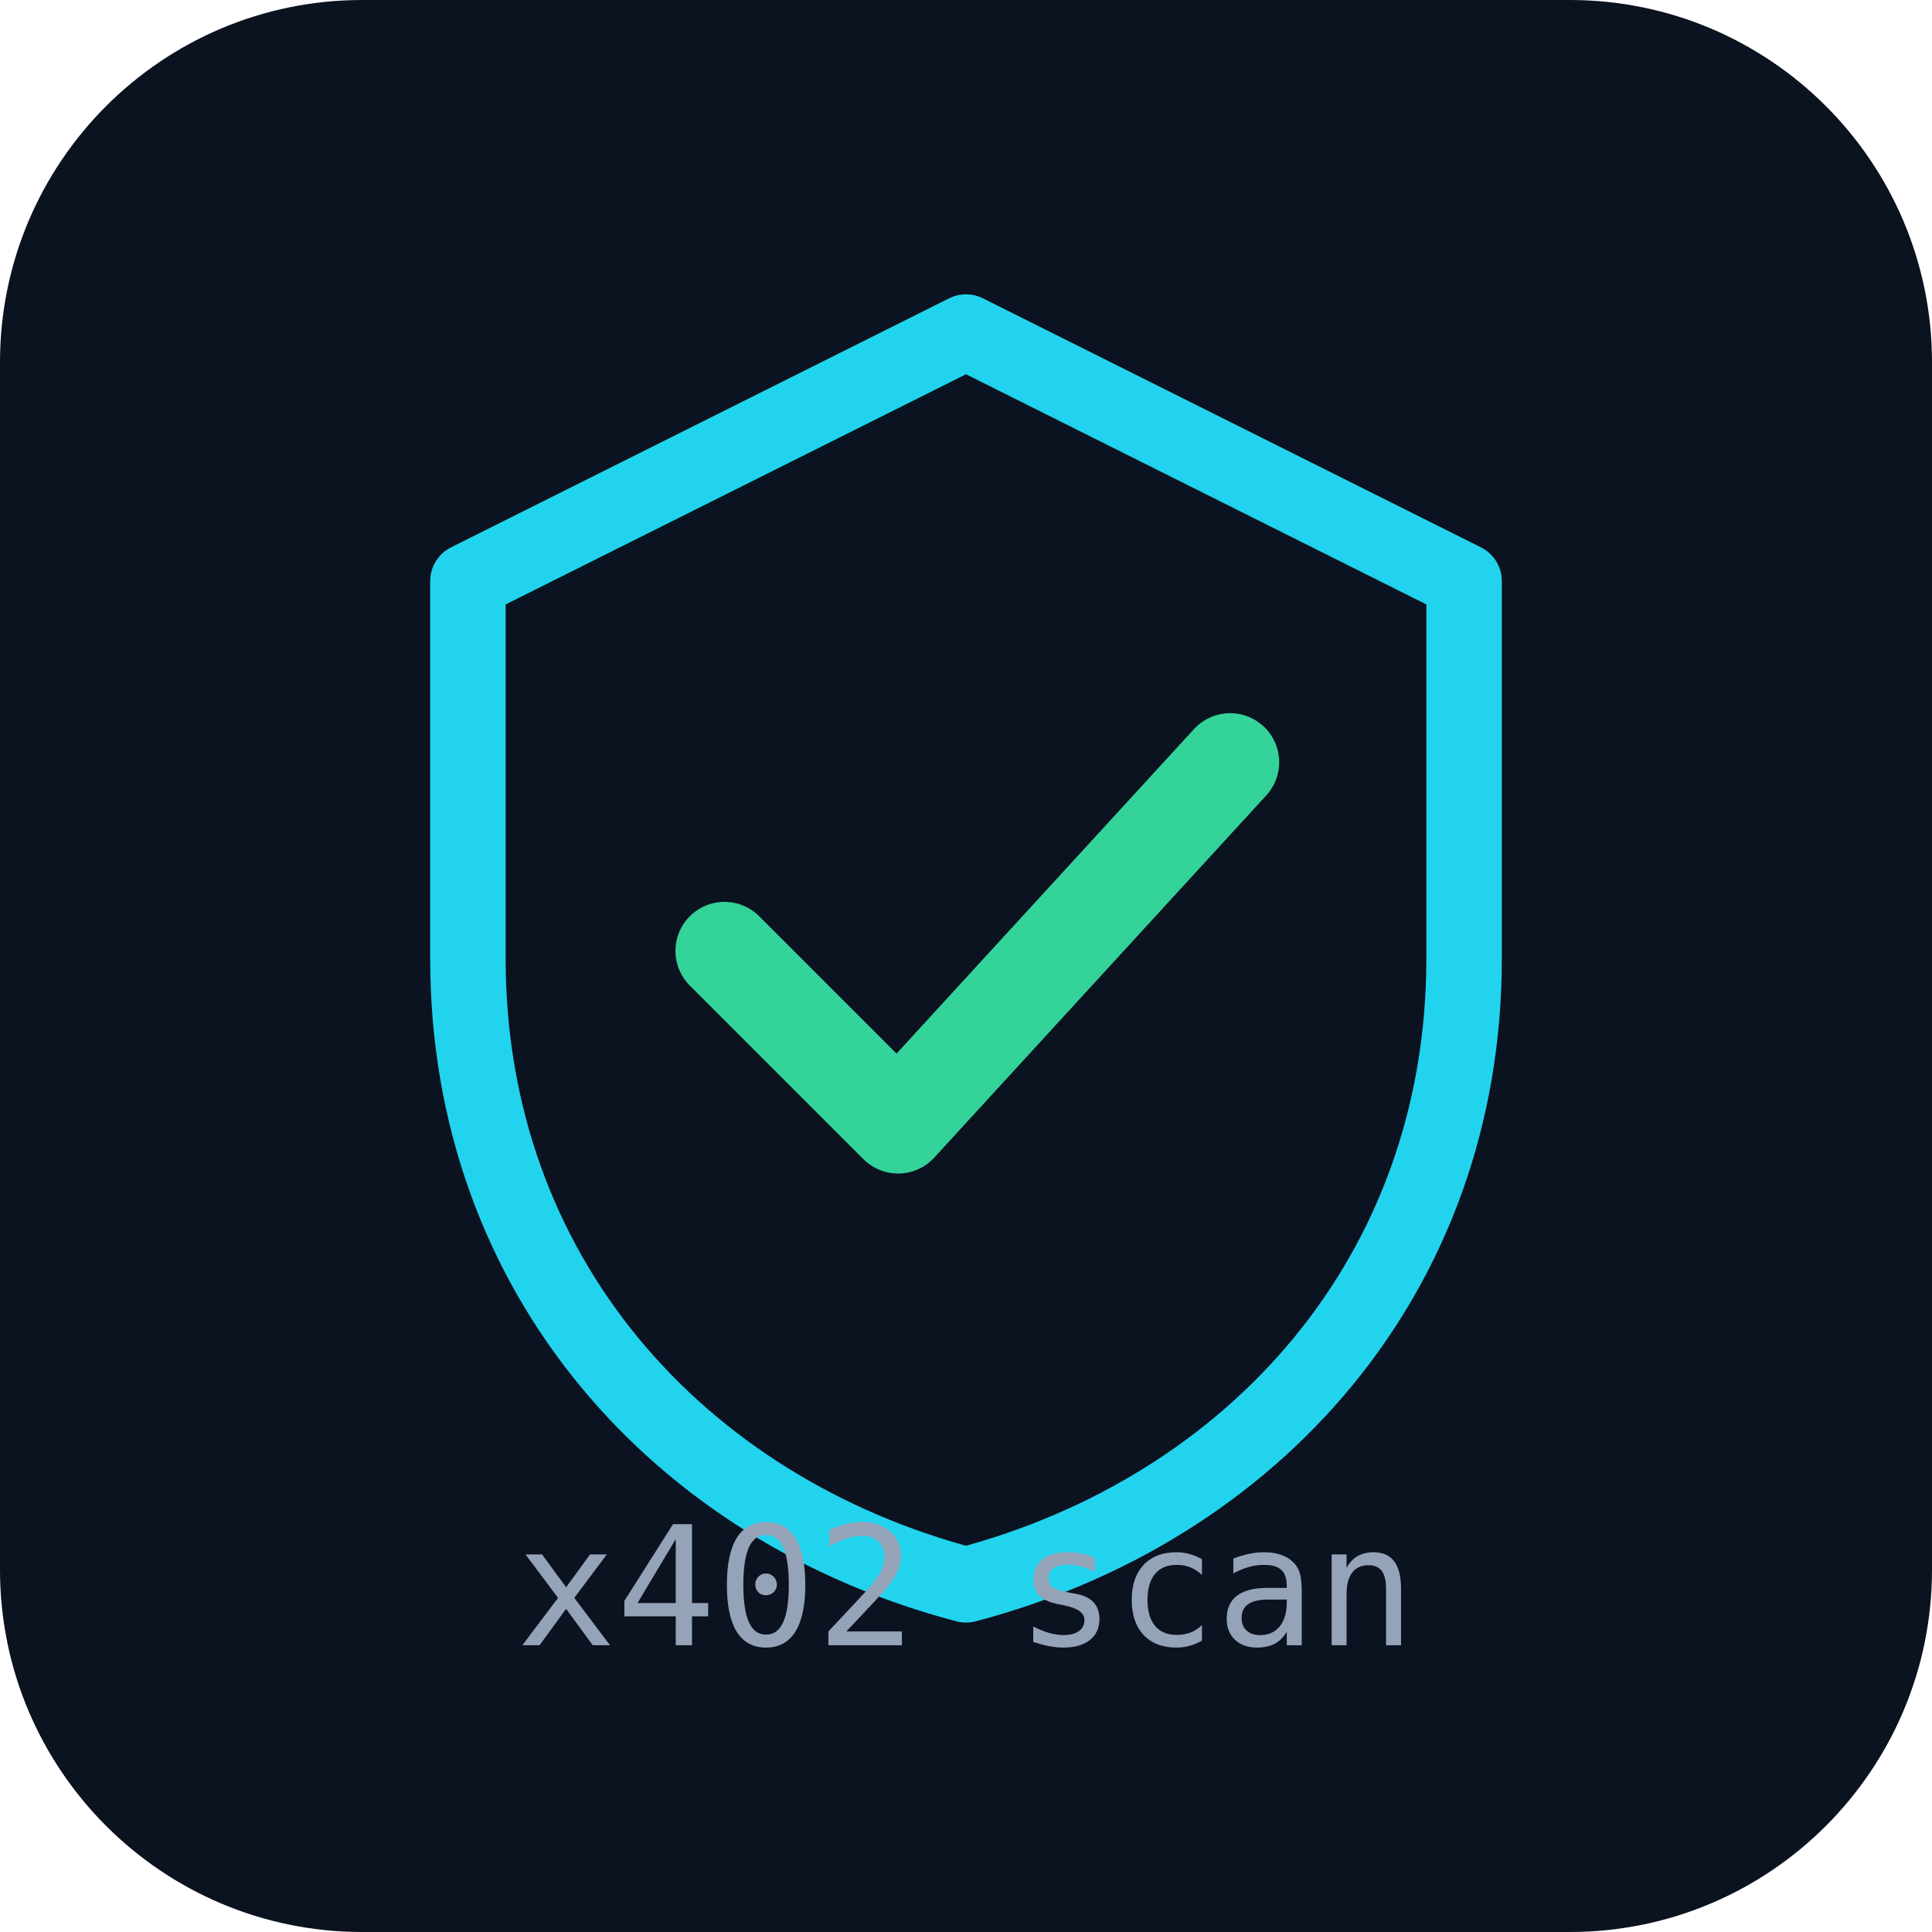
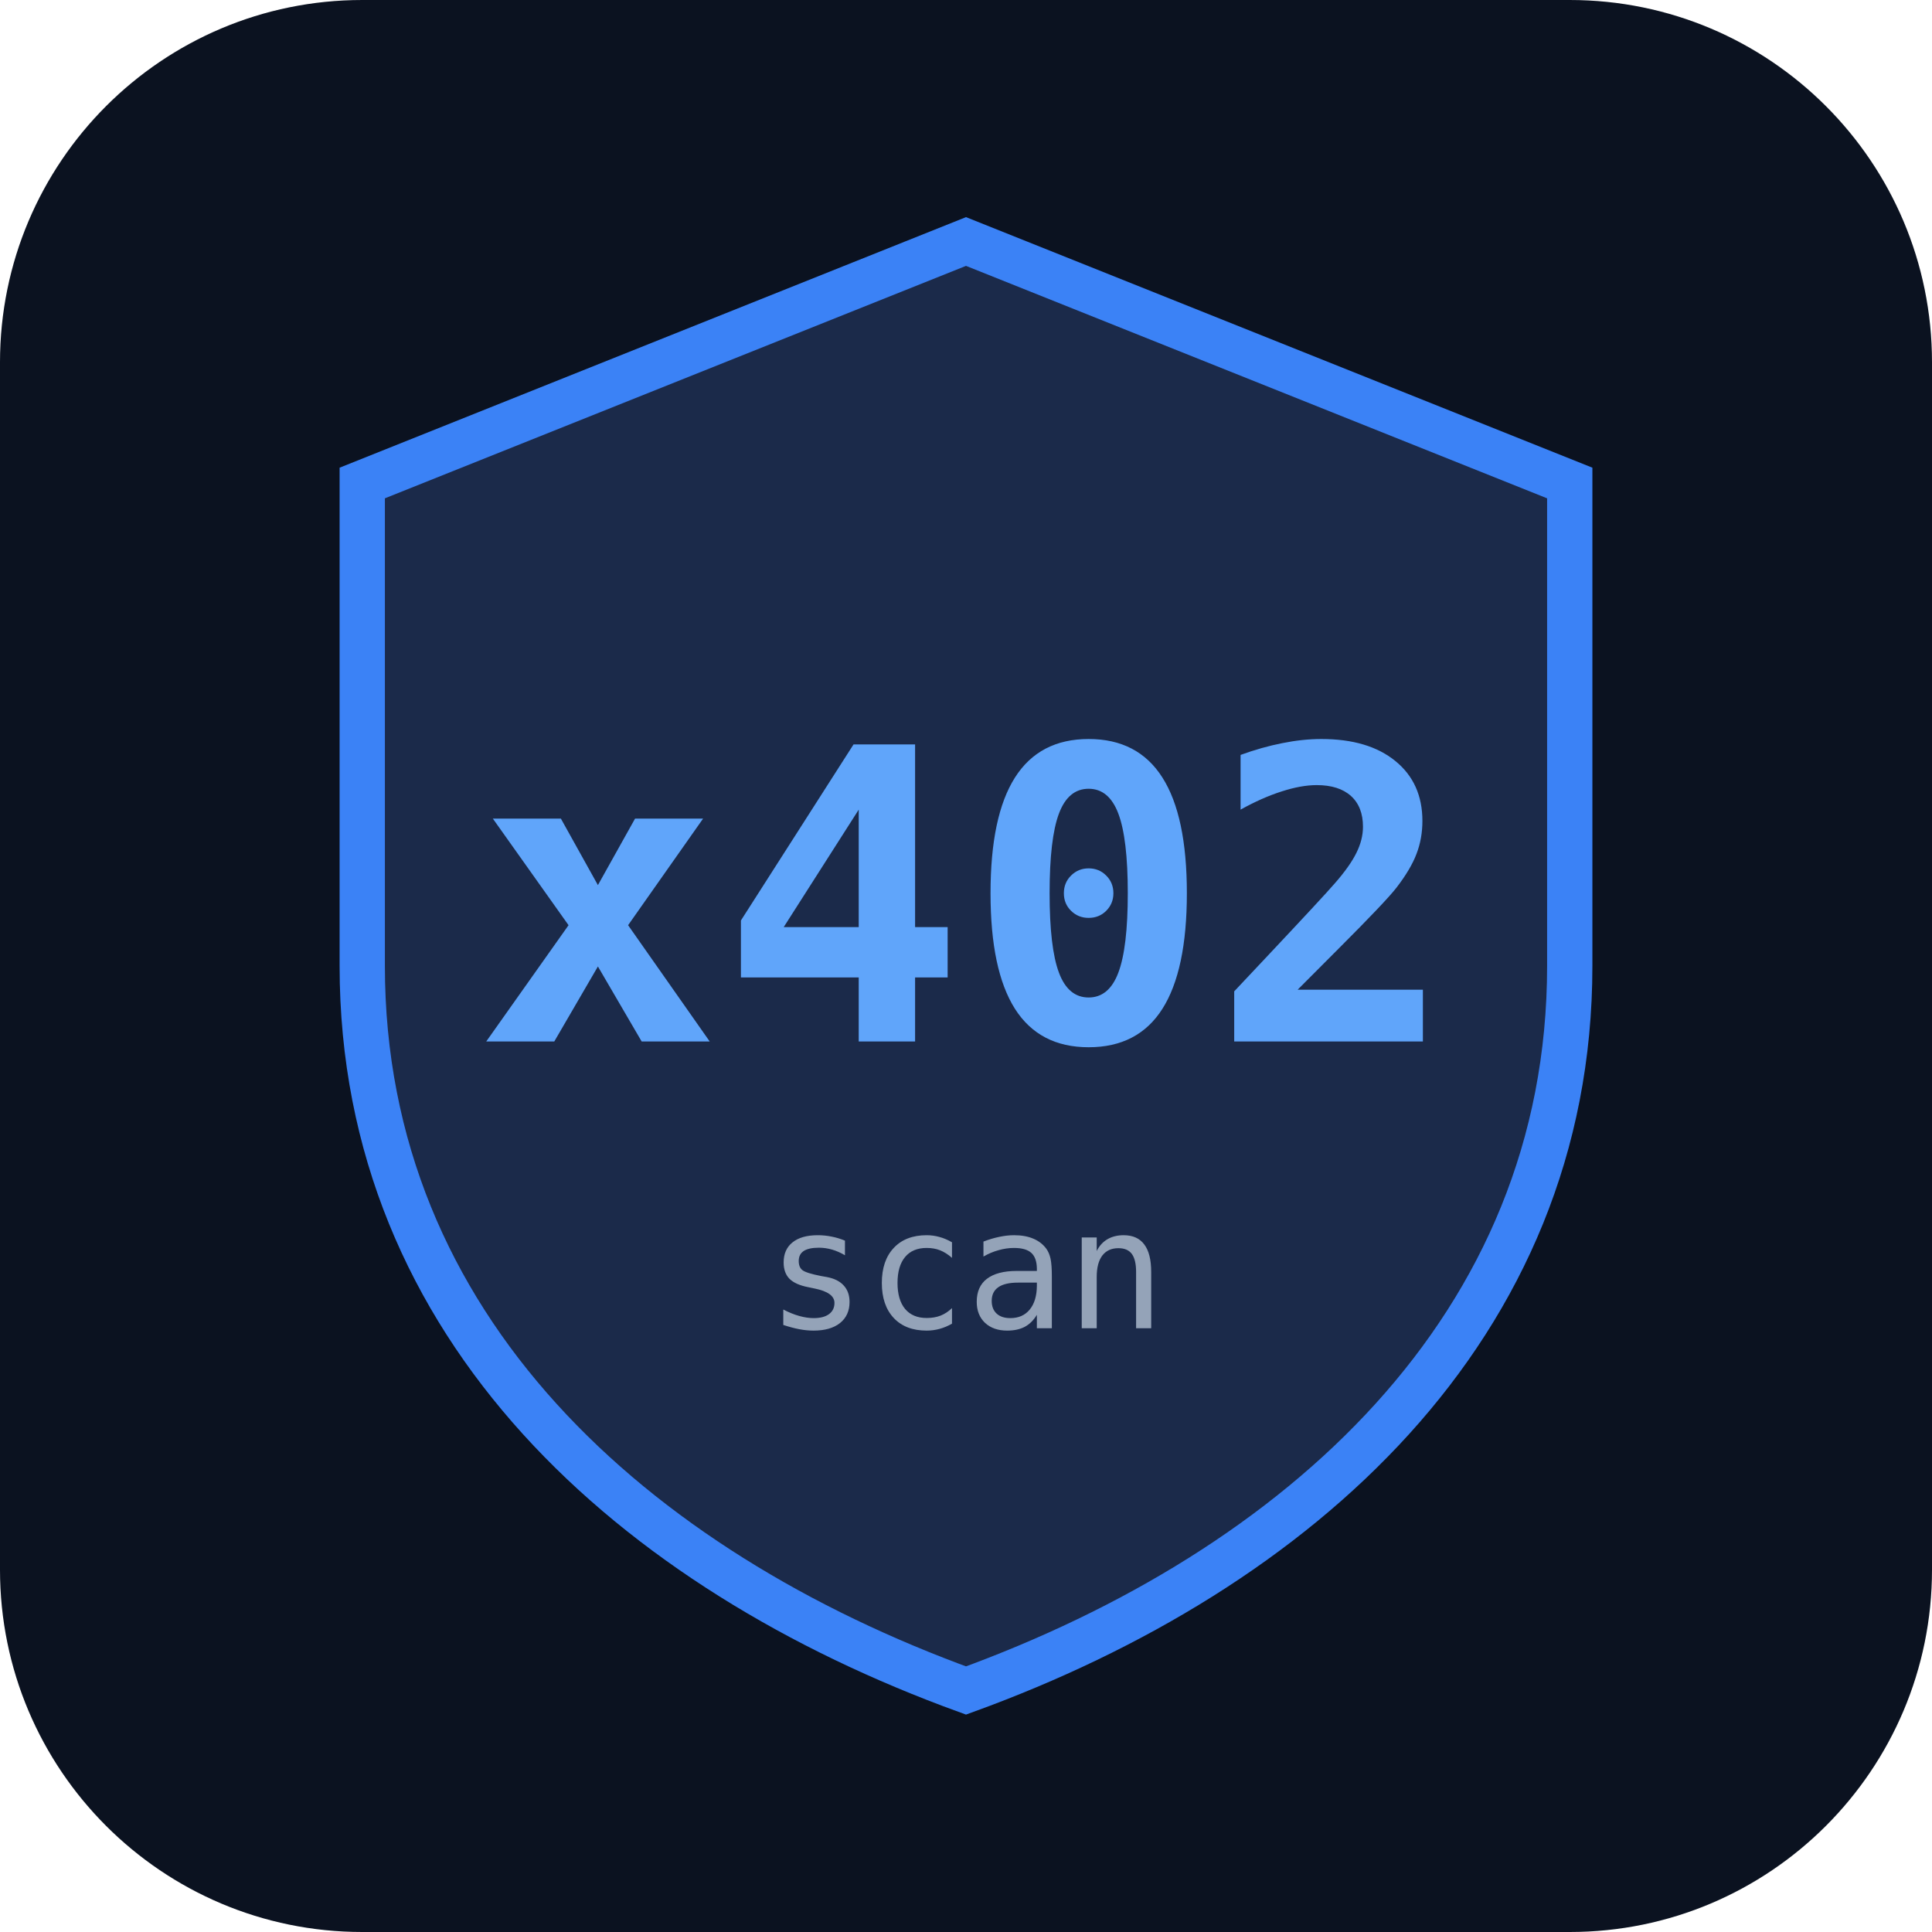
- <svg xmlns="http://www.w3.org/2000/svg" width="512" height="512" viewBox="0 0 512 512">
-   <rect width="512" height="512" rx="96" fill="#0b1220" />
-   <path d="M256 88l132 66v100c0 84-56 146-132 166-76-20-132-82-132-166V154z" fill="none" stroke="#22d3ee" stroke-width="20" stroke-linejoin="round" />
-   <path d="M192 252l46 46 88-96" fill="none" stroke="#34d399" stroke-width="26" stroke-linecap="round" stroke-linejoin="round" />
-   <text x="256" y="436" font-family="monospace" font-size="44" fill="#94a3b8" text-anchor="middle">x402 scan</text>
+ <svg xmlns="http://www.w3.org/2000/svg" width="256" height="256" viewBox="0 0 256 256">
+   <rect width="256" height="256" rx="48" fill="#0b1220" />
+   <path d="M128 32 L208 64 V128 C208 176 172 208 128 224 C84 208 48 176 48 128 V64 Z" fill="#1b2a4a" stroke="#3b82f6" stroke-width="6" />
+   <text x="128" y="138" font-family="monospace" font-size="54" font-weight="bold" fill="#60a5fa" text-anchor="middle">x402</text>
+   <text x="128" y="176" font-family="monospace" font-size="22" fill="#94a3b8" text-anchor="middle">scan</text>
</svg>
